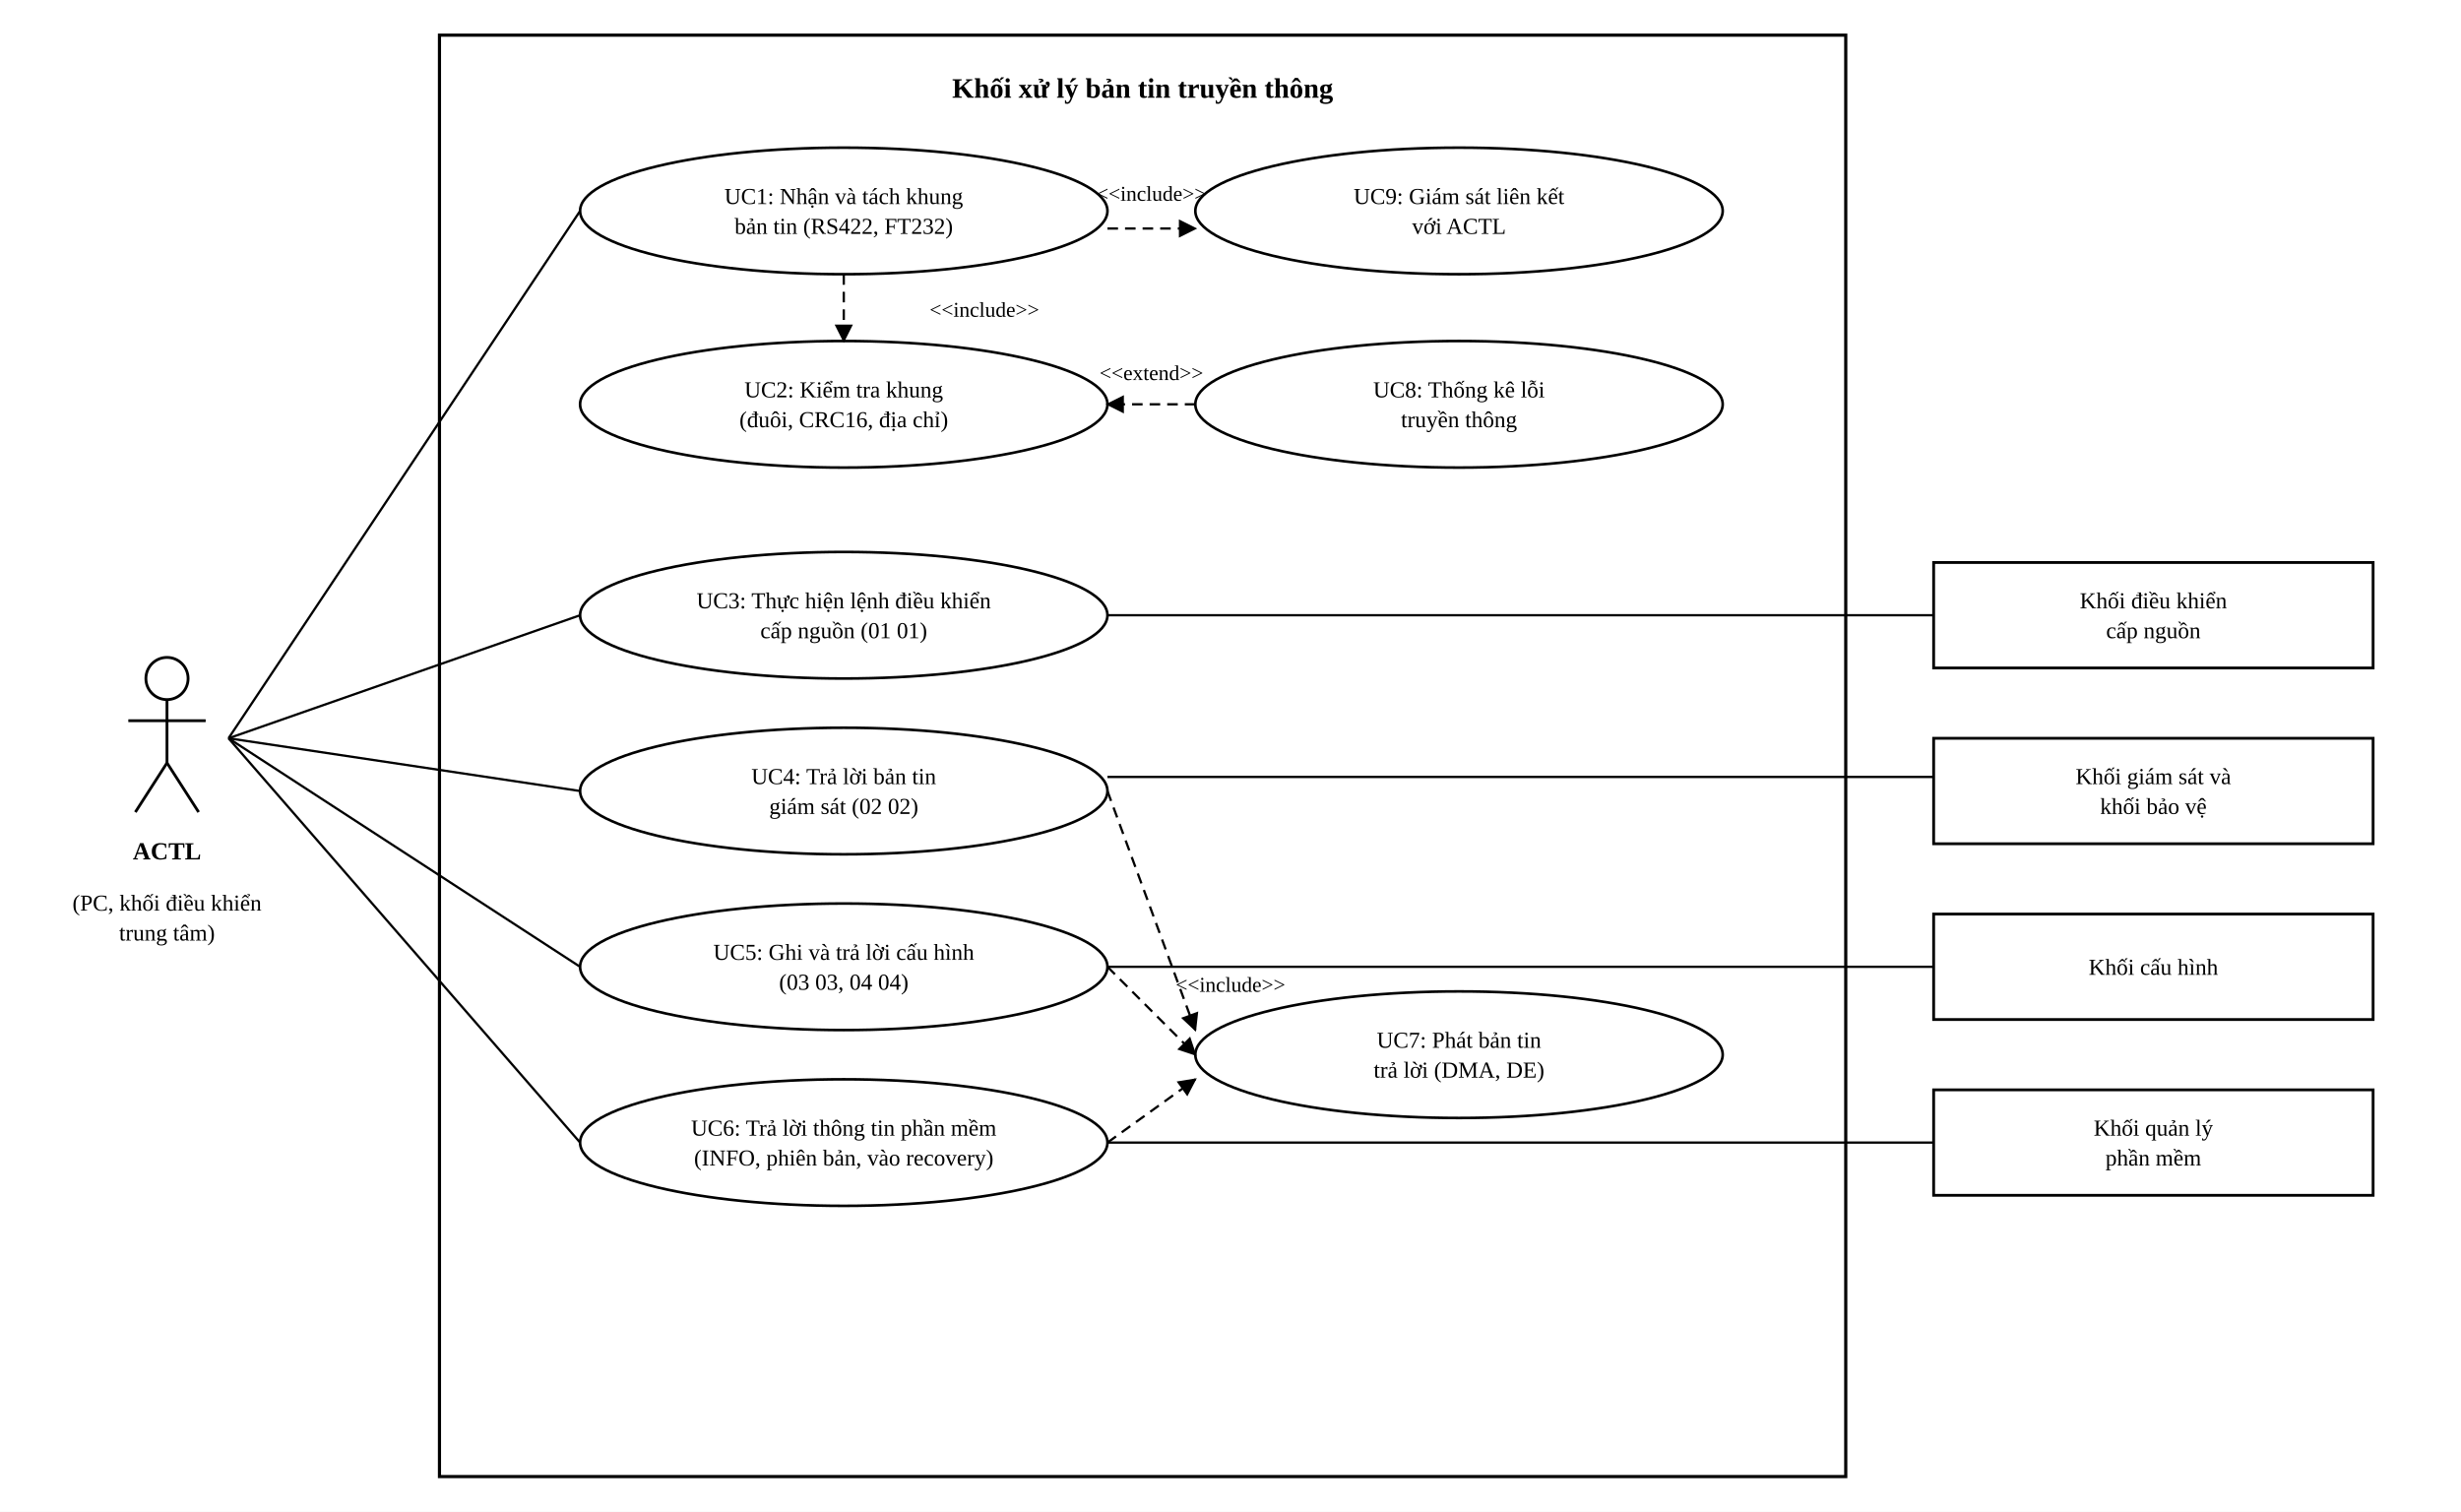
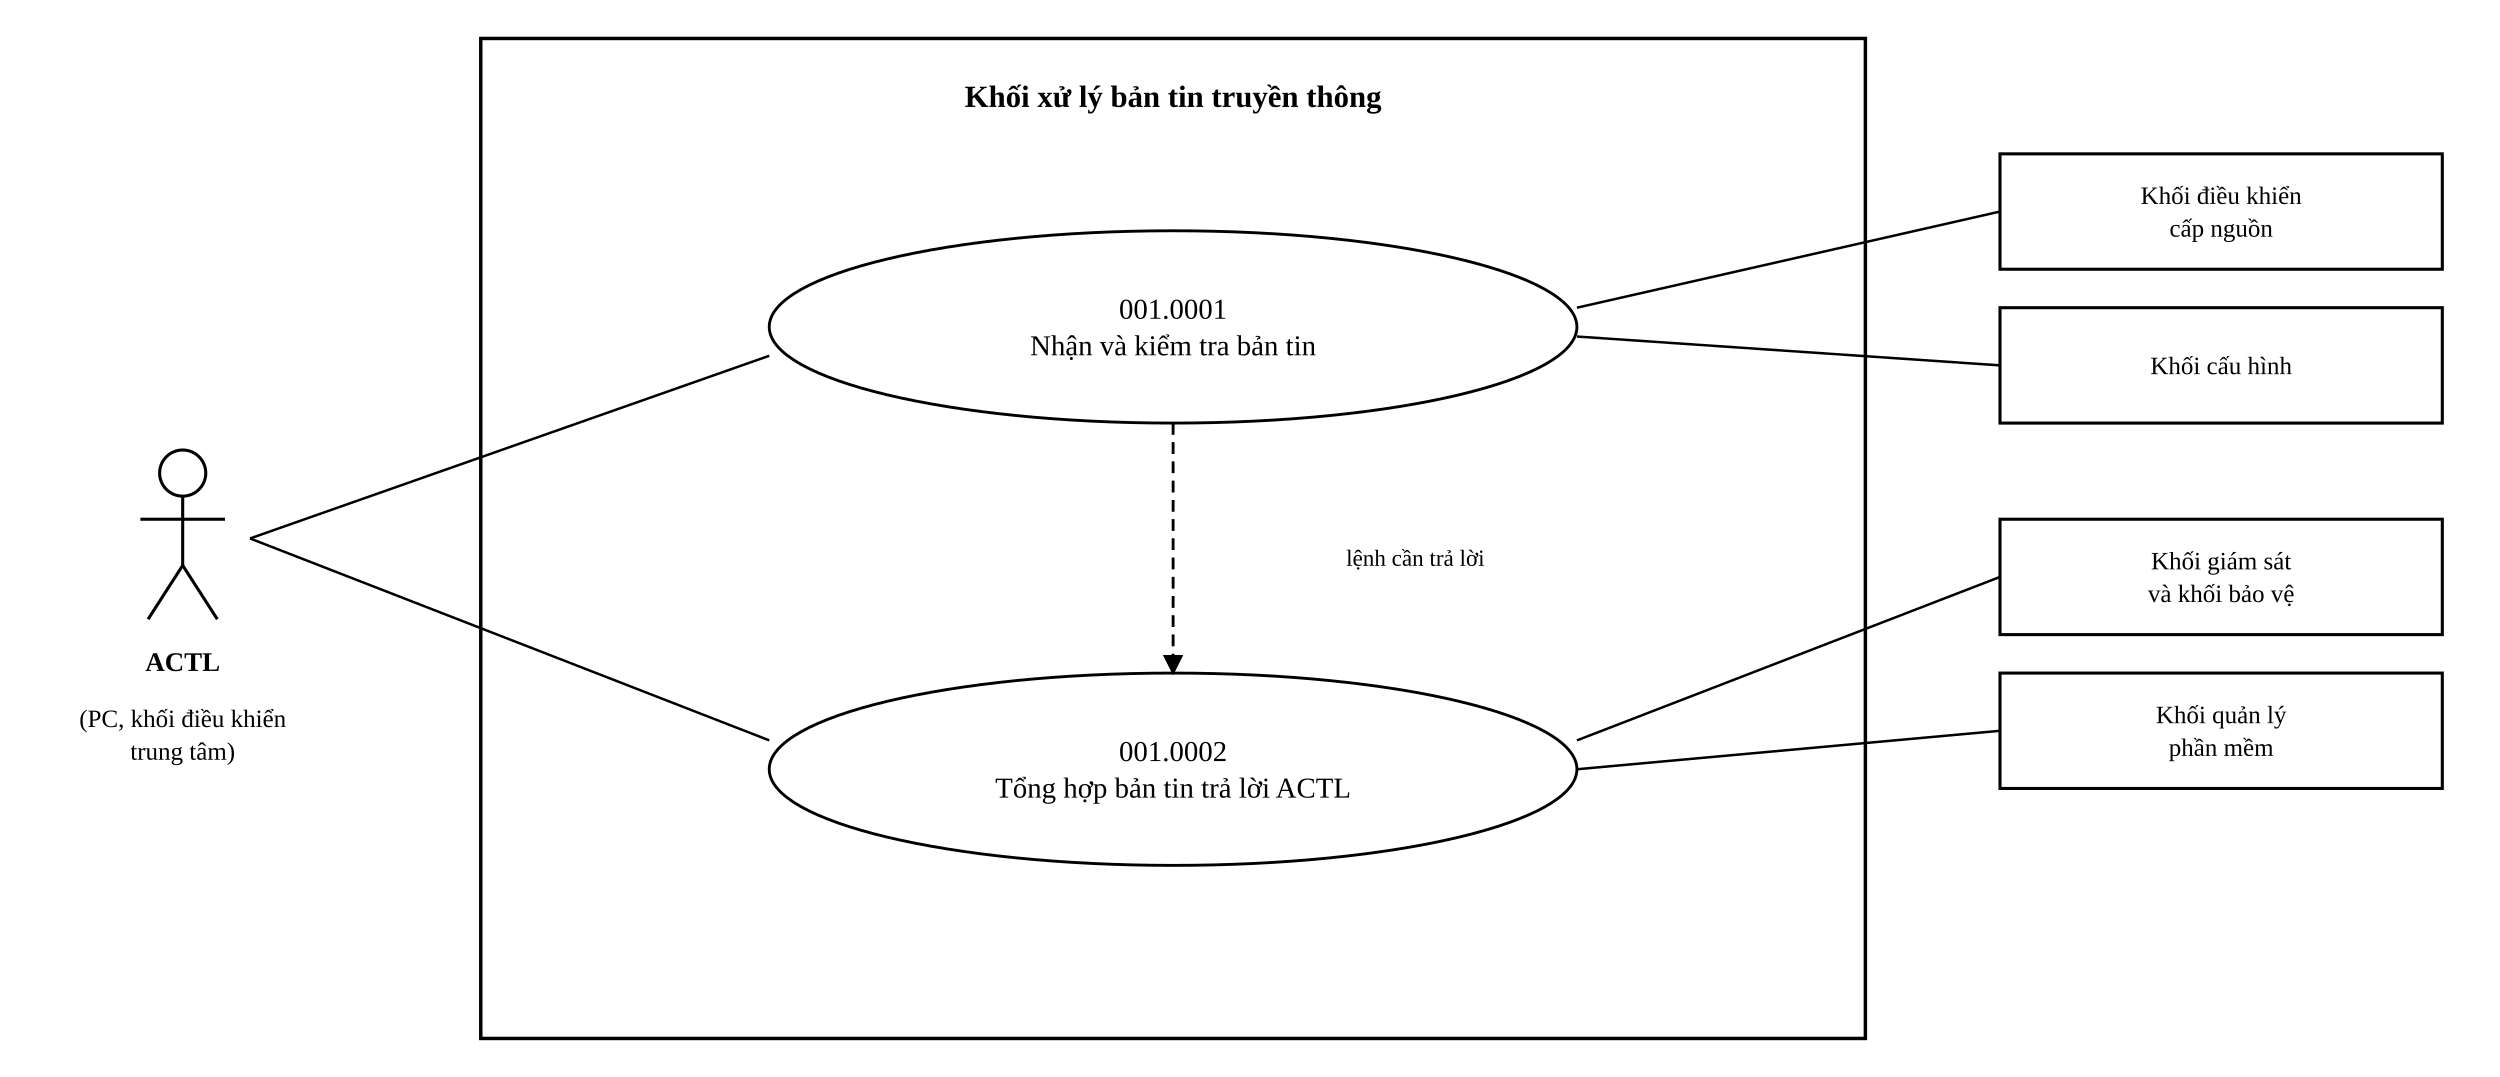
- <svg xmlns="http://www.w3.org/2000/svg" width="1400" height="860" viewBox="0 0 1400 860" font-family="'Times New Roman','Liberation Serif','DejaVu Serif',serif">
+ <svg xmlns="http://www.w3.org/2000/svg" width="1300" height="560" viewBox="0 0 1300 560" font-family="'Times New Roman','Liberation Serif','DejaVu Serif',serif">
  <defs>
    <marker id="a" viewBox="0 0 10 10" refX="9" refY="5" markerWidth="8" markerHeight="8" orient="auto-start-reverse">
      <path d="M0,0 L10,5 L0,10 z" fill="#000" />
    </marker>
  </defs>
  <rect width="100%" height="100%" fill="#fff" />
-   <rect x="250" y="20" width="800" height="820" fill="#fff" stroke="#000" stroke-width="1.8" />
-   <text x="650" y="55.6" text-anchor="middle" font-size="16" font-weight="bold">Khối xử lý bản tin truyền thông</text>
-   <circle cx="95" cy="386" r="12" fill="#fff" stroke="#000" stroke-width="1.6" />
-   <line x1="95" y1="398" x2="95" y2="434" stroke="#000" stroke-width="1.6" />
-   <line x1="73" y1="410" x2="117" y2="410" stroke="#000" stroke-width="1.6" />
-   <line x1="95" y1="434" x2="77" y2="462" stroke="#000" stroke-width="1.6" />
-   <line x1="95" y1="434" x2="113" y2="462" stroke="#000" stroke-width="1.6" />
-   <text x="95" y="488.9" text-anchor="middle" font-size="14" font-weight="bold">ACTL</text>
-   <text x="95" y="518.05" text-anchor="middle" font-size="13" font-weight="normal">(PC, khối điều khiển</text>
-   <text x="95" y="535.05" text-anchor="middle" font-size="13" font-weight="normal">trung tâm)</text>
-   <ellipse cx="480" cy="120" rx="150.0" ry="36.0" fill="#fff" stroke="#000" stroke-width="1.5" />
-   <text x="480" y="116.05" text-anchor="middle" font-size="13" font-weight="normal">UC1: Nhận và tách khung</text>
-   <text x="480" y="133.05" text-anchor="middle" font-size="13" font-weight="normal">bản tin (RS422, FT232)</text>
-   <ellipse cx="480" cy="230" rx="150.0" ry="36.0" fill="#fff" stroke="#000" stroke-width="1.5" />
-   <text x="480" y="226.05" text-anchor="middle" font-size="13" font-weight="normal">UC2: Kiểm tra khung</text>
-   <text x="480" y="243.05" text-anchor="middle" font-size="13" font-weight="normal">(đuôi, CRC16, địa chỉ)</text>
-   <ellipse cx="480" cy="350" rx="150.0" ry="36.0" fill="#fff" stroke="#000" stroke-width="1.5" />
-   <text x="480" y="346.05" text-anchor="middle" font-size="13" font-weight="normal">UC3: Thực hiện lệnh điều khiển</text>
-   <text x="480" y="363.05" text-anchor="middle" font-size="13" font-weight="normal">cấp nguồn (01 01)</text>
-   <ellipse cx="480" cy="450" rx="150.0" ry="36.0" fill="#fff" stroke="#000" stroke-width="1.5" />
-   <text x="480" y="446.05" text-anchor="middle" font-size="13" font-weight="normal">UC4: Trả lời bản tin</text>
-   <text x="480" y="463.05" text-anchor="middle" font-size="13" font-weight="normal">giám sát (02 02)</text>
-   <ellipse cx="480" cy="550" rx="150.0" ry="36.0" fill="#fff" stroke="#000" stroke-width="1.5" />
-   <text x="480" y="546.05" text-anchor="middle" font-size="13" font-weight="normal">UC5: Ghi và trả lời cấu hình</text>
-   <text x="480" y="563.05" text-anchor="middle" font-size="13" font-weight="normal">(03 03, 04 04)</text>
-   <ellipse cx="480" cy="650" rx="150.0" ry="36.0" fill="#fff" stroke="#000" stroke-width="1.5" />
-   <text x="480" y="646.05" text-anchor="middle" font-size="13" font-weight="normal">UC6: Trả lời thông tin phần mềm</text>
-   <text x="480" y="663.05" text-anchor="middle" font-size="13" font-weight="normal">(INFO, phiên bản, vào recovery)</text>
-   <ellipse cx="830" cy="600" rx="150.0" ry="36.0" fill="#fff" stroke="#000" stroke-width="1.5" />
-   <text x="830" y="596.05" text-anchor="middle" font-size="13" font-weight="normal">UC7: Phát bản tin</text>
-   <text x="830" y="613.05" text-anchor="middle" font-size="13" font-weight="normal">trả lời (DMA, DE)</text>
-   <ellipse cx="830" cy="230" rx="150.0" ry="36.0" fill="#fff" stroke="#000" stroke-width="1.5" />
-   <text x="830" y="226.05" text-anchor="middle" font-size="13" font-weight="normal">UC8: Thống kê lỗi</text>
-   <text x="830" y="243.05" text-anchor="middle" font-size="13" font-weight="normal">truyền thông</text>
-   <ellipse cx="830" cy="120" rx="150.0" ry="36.0" fill="#fff" stroke="#000" stroke-width="1.5" />
-   <text x="830" y="116.05" text-anchor="middle" font-size="13" font-weight="normal">UC9: Giám sát liên kết</text>
-   <text x="830" y="133.05" text-anchor="middle" font-size="13" font-weight="normal">với ACTL</text>
-   <line x1="130" y1="420" x2="330" y2="120" stroke="#000" stroke-width="1.3" />
-   <line x1="130" y1="420" x2="330" y2="350" stroke="#000" stroke-width="1.3" />
-   <line x1="130" y1="420" x2="330" y2="450" stroke="#000" stroke-width="1.3" />
-   <line x1="130" y1="420" x2="330" y2="550" stroke="#000" stroke-width="1.3" />
-   <line x1="130" y1="420" x2="330" y2="650" stroke="#000" stroke-width="1.3" />
-   <rect x="1100" y="320" width="250" height="60" fill="#fff" stroke="#000" stroke-width="1.6" />
-   <text x="1225.0" y="346.05" text-anchor="middle" font-size="13" font-weight="normal">Khối điều khiển</text>
-   <text x="1225.0" y="363.05" text-anchor="middle" font-size="13" font-weight="normal">cấp nguồn</text>
-   <rect x="1100" y="420" width="250" height="60" fill="#fff" stroke="#000" stroke-width="1.6" />
-   <text x="1225.0" y="446.05" text-anchor="middle" font-size="13" font-weight="normal">Khối giám sát và</text>
-   <text x="1225.0" y="463.05" text-anchor="middle" font-size="13" font-weight="normal">khối bảo vệ</text>
-   <rect x="1100" y="520" width="250" height="60" fill="#fff" stroke="#000" stroke-width="1.6" />
-   <text x="1225.0" y="554.55" text-anchor="middle" font-size="13" font-weight="normal">Khối cấu hình</text>
-   <rect x="1100" y="620" width="250" height="60" fill="#fff" stroke="#000" stroke-width="1.6" />
-   <text x="1225.0" y="646.05" text-anchor="middle" font-size="13" font-weight="normal">Khối quản lý</text>
-   <text x="1225.0" y="663.05" text-anchor="middle" font-size="13" font-weight="normal">phần mềm</text>
-   <line x1="630" y1="350" x2="1100" y2="350" stroke="#000" stroke-width="1.3" />
-   <line x1="630" y1="550" x2="1100" y2="550" stroke="#000" stroke-width="1.3" />
-   <line x1="630" y1="650" x2="1100" y2="650" stroke="#000" stroke-width="1.3" />
-   <line x1="630" y1="442" x2="1100" y2="442" stroke="#000" stroke-width="1.3" />
-   <line x1="480" y1="156" x2="480" y2="194" stroke="#000" stroke-width="1.3" stroke-dasharray="6 4" marker-end="url(#a)" />
-   <text x="560" y="180.2" text-anchor="middle" font-size="12" font-weight="normal">&lt;&lt;include&gt;&gt;</text>
-   <line x1="630" y1="450" x2="680" y2="586" stroke="#000" stroke-width="1.3" stroke-dasharray="6 4" marker-end="url(#a)" />
-   <line x1="630" y1="550" x2="680" y2="600" stroke="#000" stroke-width="1.3" stroke-dasharray="6 4" marker-end="url(#a)" />
-   <line x1="630" y1="650" x2="680" y2="614" stroke="#000" stroke-width="1.3" stroke-dasharray="6 4" marker-end="url(#a)" />
-   <text x="700" y="564.2" text-anchor="middle" font-size="12" font-weight="normal">&lt;&lt;include&gt;&gt;</text>
-   <line x1="630" y1="130" x2="680" y2="130" stroke="#000" stroke-width="1.3" stroke-dasharray="6 4" marker-end="url(#a)" />
-   <text x="655" y="114.2" text-anchor="middle" font-size="12" font-weight="normal">&lt;&lt;include&gt;&gt;</text>
-   <line x1="680" y1="230" x2="630" y2="230" stroke="#000" stroke-width="1.3" stroke-dasharray="6 4" marker-end="url(#a)" />
-   <text x="655" y="216.2" text-anchor="middle" font-size="12" font-weight="normal">&lt;&lt;extend&gt;&gt;</text>
+   <rect x="250" y="20" width="720" height="520" fill="#fff" stroke="#000" stroke-width="1.8" />
+   <text x="610" y="55.6" text-anchor="middle" font-size="16" font-weight="bold">Khối xử lý bản tin truyền thông</text>
+   <circle cx="95" cy="246" r="12" fill="#fff" stroke="#000" stroke-width="1.6" />
+   <line x1="95" y1="258" x2="95" y2="294" stroke="#000" stroke-width="1.6" />
+   <line x1="73" y1="270" x2="117" y2="270" stroke="#000" stroke-width="1.6" />
+   <line x1="95" y1="294" x2="77" y2="322" stroke="#000" stroke-width="1.6" />
+   <line x1="95" y1="294" x2="113" y2="322" stroke="#000" stroke-width="1.6" />
+   <text x="95" y="348.9" text-anchor="middle" font-size="14" font-weight="bold">ACTL</text>
+   <text x="95" y="378.05" text-anchor="middle" font-size="13" font-weight="normal">(PC, khối điều khiển</text>
+   <text x="95" y="395.05" text-anchor="middle" font-size="13" font-weight="normal">trung tâm)</text>
+   <ellipse cx="610" cy="170" rx="210.0" ry="50.0" fill="#fff" stroke="#000" stroke-width="1.5" />
+   <text x="610" y="165.75" text-anchor="middle" font-size="15" font-weight="normal">001.0001</text>
+   <text x="610" y="184.75" text-anchor="middle" font-size="15" font-weight="normal">Nhận và kiểm tra bản tin</text>
+   <ellipse cx="610" cy="400" rx="210.0" ry="50.0" fill="#fff" stroke="#000" stroke-width="1.5" />
+   <text x="610" y="395.75" text-anchor="middle" font-size="15" font-weight="normal">001.0002</text>
+   <text x="610" y="414.75" text-anchor="middle" font-size="15" font-weight="normal">Tổng hợp bản tin trả lời ACTL</text>
+   <line x1="130" y1="280" x2="400" y2="185" stroke="#000" stroke-width="1.3" />
+   <line x1="130" y1="280" x2="400" y2="385" stroke="#000" stroke-width="1.3" />
+   <line x1="610" y1="220" x2="610" y2="350" stroke="#000" stroke-width="1.3" stroke-dasharray="6 4" marker-end="url(#a)" />
+   <line x1="610" y1="220" x2="610" y2="350" stroke="#000" stroke-width="1.3" stroke-dasharray="6 4" marker-end="url(#a)" />
+   <text x="700" y="294.2" text-anchor="start" font-size="12" font-weight="normal">lệnh cần trả lời</text>
+   <rect x="1040" y="80" width="230" height="60" fill="#fff" stroke="#000" stroke-width="1.6" />
+   <text x="1155.0" y="106.05" text-anchor="middle" font-size="13" font-weight="normal">Khối điều khiển</text>
+   <text x="1155.0" y="123.05" text-anchor="middle" font-size="13" font-weight="normal">cấp nguồn</text>
+   <rect x="1040" y="160" width="230" height="60" fill="#fff" stroke="#000" stroke-width="1.6" />
+   <text x="1155.0" y="194.55" text-anchor="middle" font-size="13" font-weight="normal">Khối cấu hình</text>
+   <rect x="1040" y="270" width="230" height="60" fill="#fff" stroke="#000" stroke-width="1.6" />
+   <text x="1155.0" y="296.05" text-anchor="middle" font-size="13" font-weight="normal">Khối giám sát</text>
+   <text x="1155.0" y="313.05" text-anchor="middle" font-size="13" font-weight="normal">và khối bảo vệ</text>
+   <rect x="1040" y="350" width="230" height="60" fill="#fff" stroke="#000" stroke-width="1.6" />
+   <text x="1155.0" y="376.05" text-anchor="middle" font-size="13" font-weight="normal">Khối quản lý</text>
+   <text x="1155.0" y="393.05" text-anchor="middle" font-size="13" font-weight="normal">phần mềm</text>
+   <line x1="820" y1="160" x2="1040" y2="110" stroke="#000" stroke-width="1.3" />
+   <line x1="820" y1="175" x2="1040" y2="190" stroke="#000" stroke-width="1.3" />
+   <line x1="820" y1="385" x2="1040" y2="300" stroke="#000" stroke-width="1.3" />
+   <line x1="820" y1="400" x2="1040" y2="380" stroke="#000" stroke-width="1.3" />
</svg>
